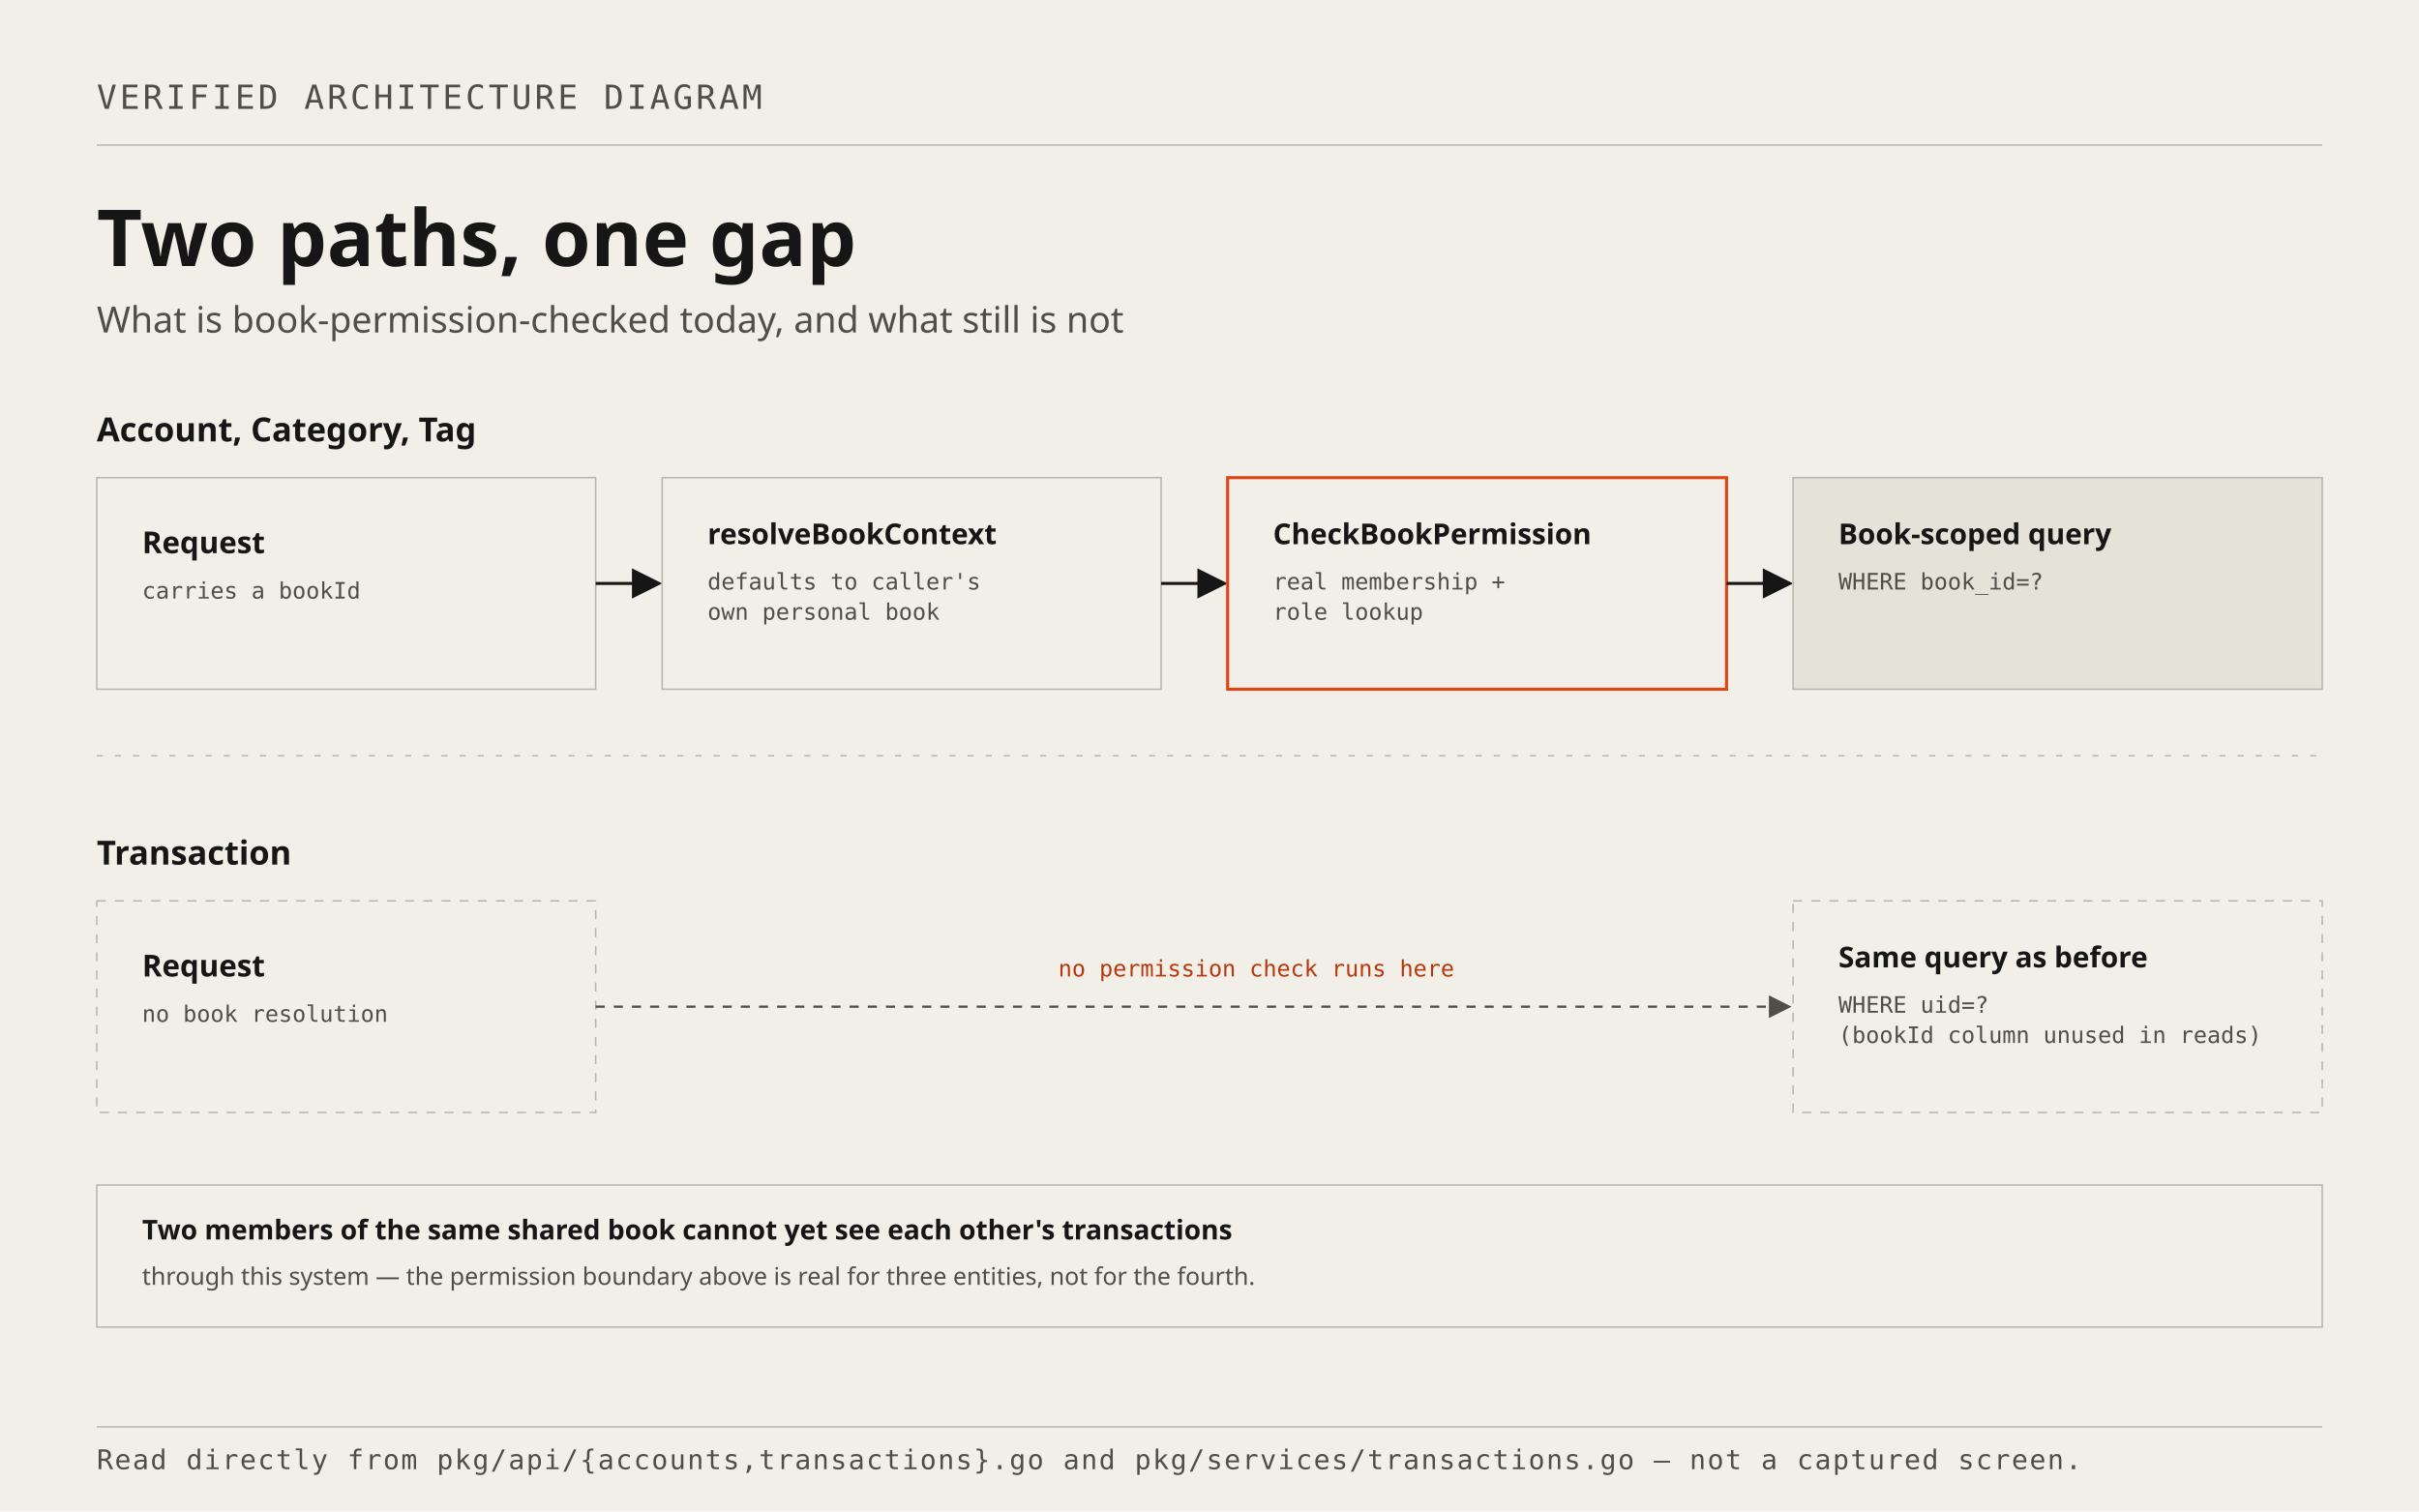
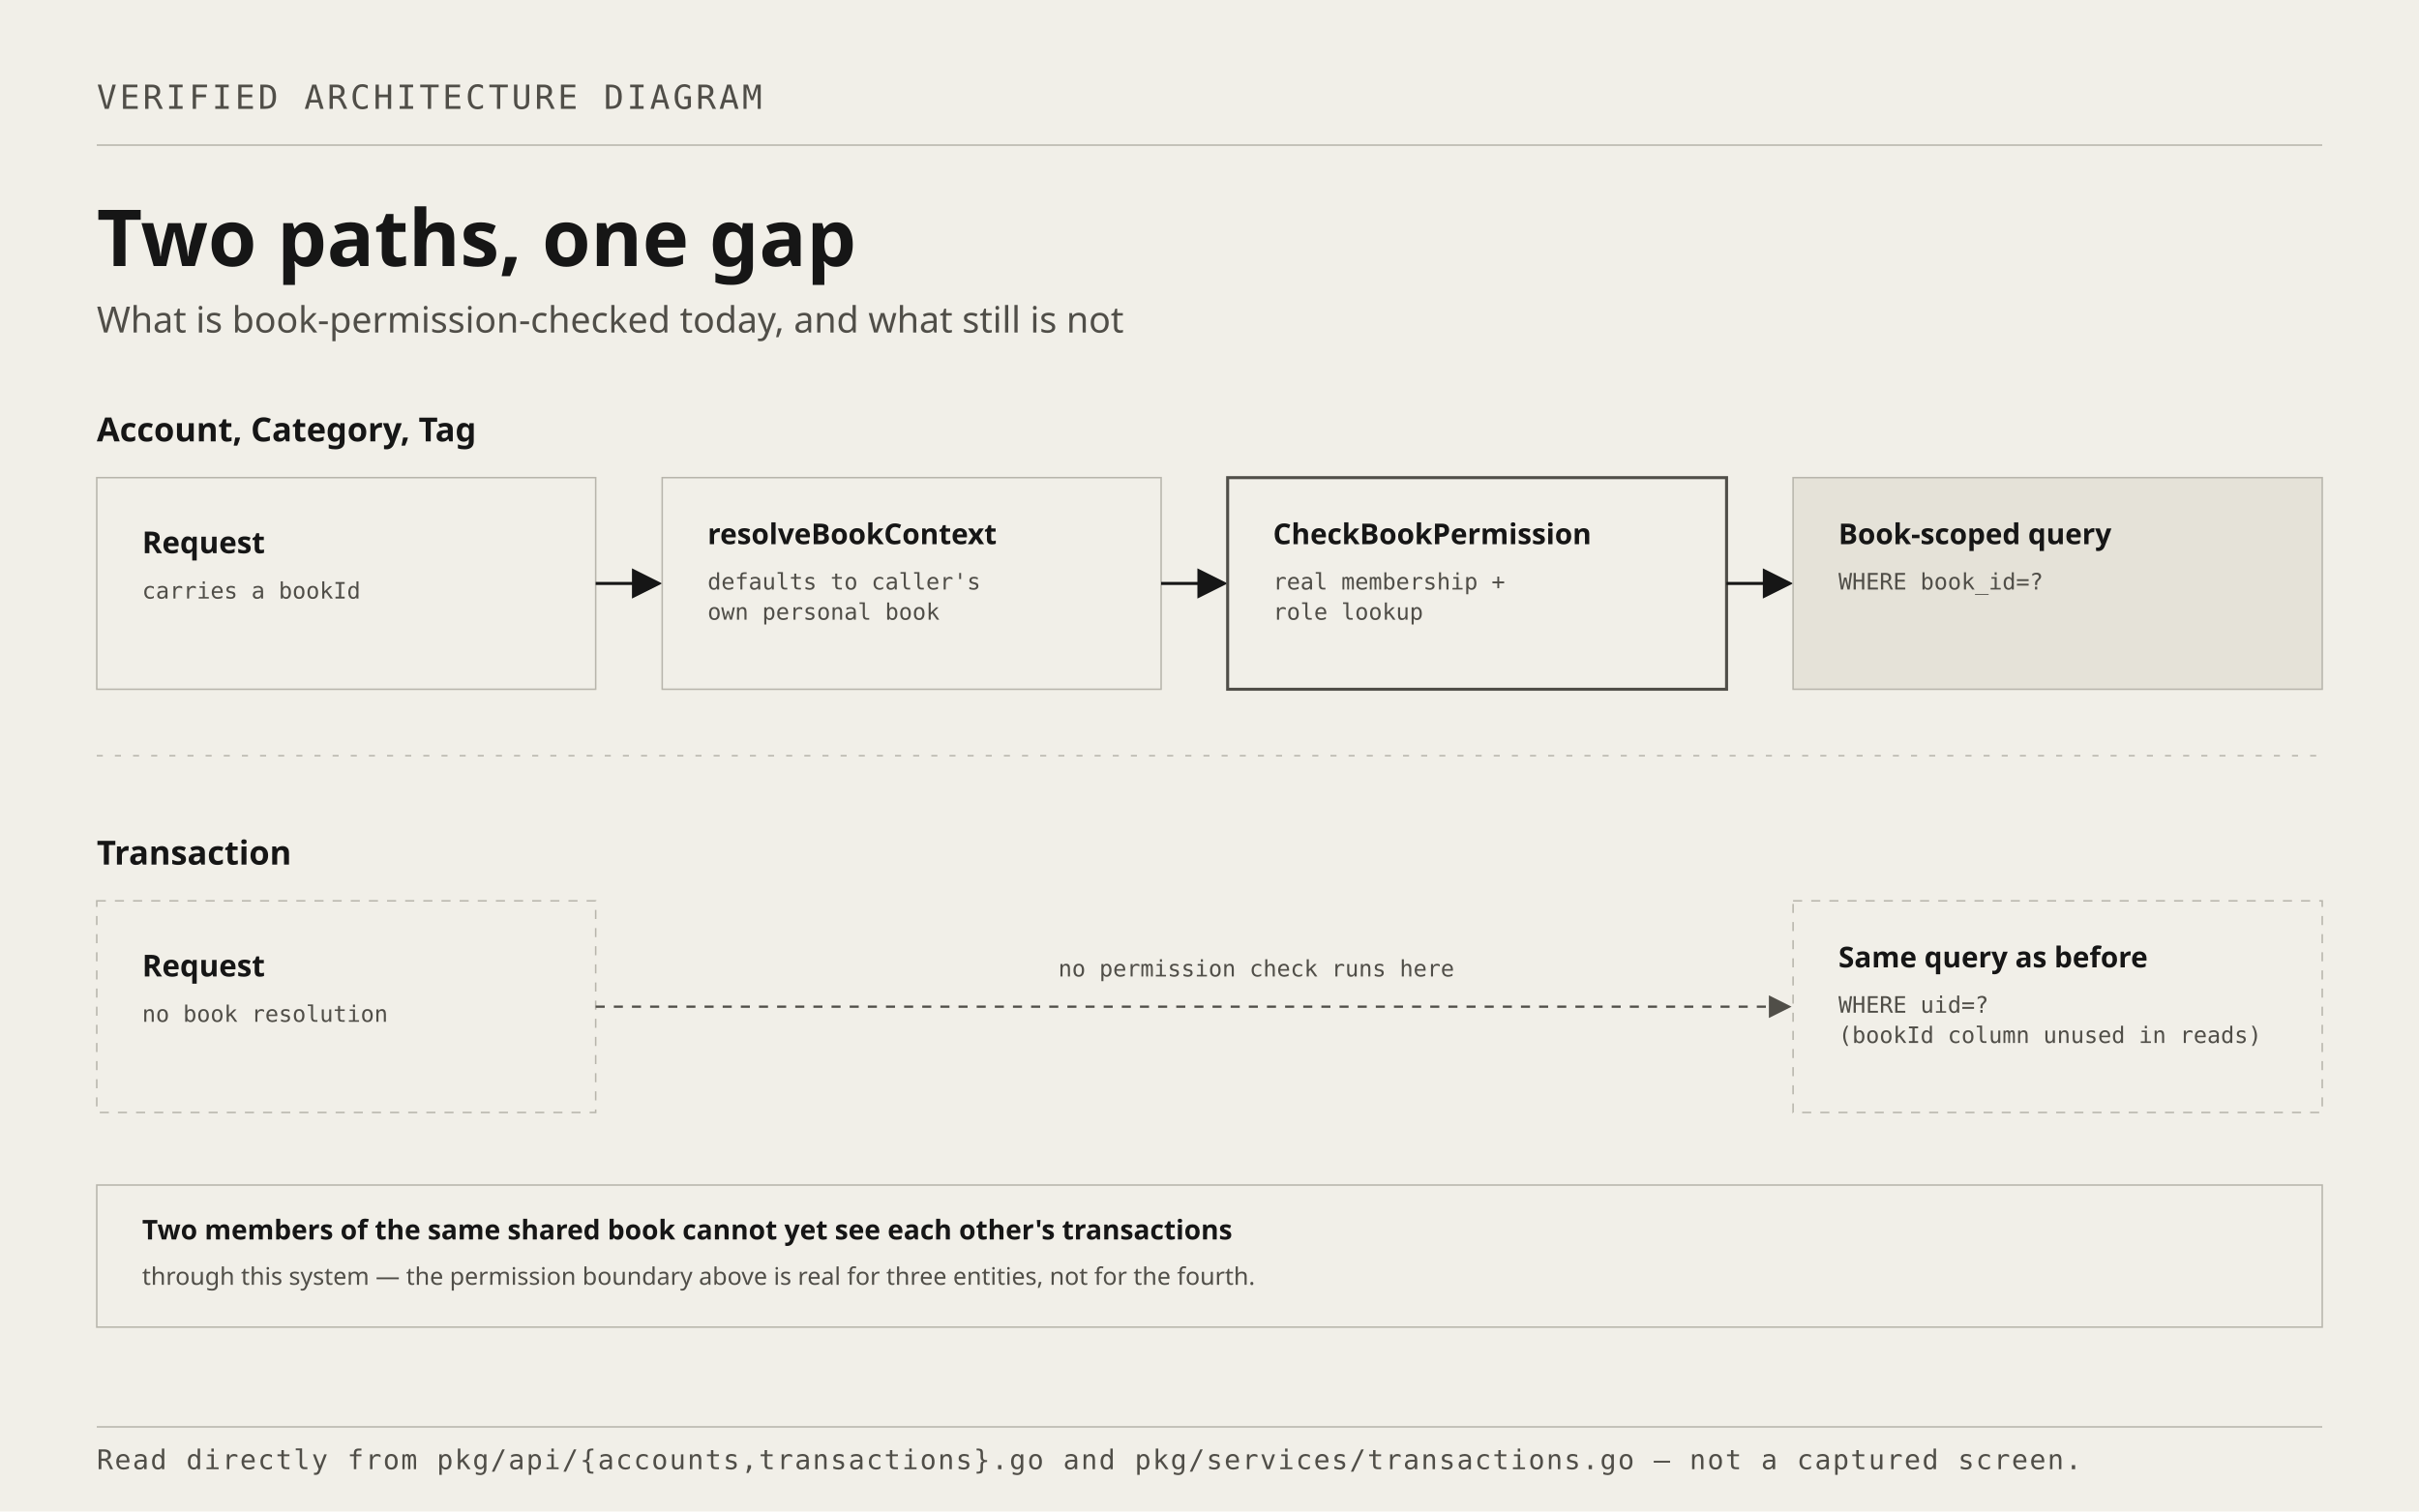
<svg xmlns="http://www.w3.org/2000/svg" width="1600" height="1000" viewBox="0 0 1600 1000" role="img" aria-labelledby="bsa-title bsa-desc">
  <rect width="1600" height="1000" fill="#f1efe8" />
  <text x="64" y="72" font-family="ui-monospace, 'IBM Plex Mono', monospace" font-size="22" letter-spacing="2" fill="#504e48">VERIFIED ARCHITECTURE DIAGRAM</text>
  <line x1="64" y1="96" x2="1536" y2="96" stroke="#b8b5ac" stroke-width="1" />
  <text x="64" y="176" font-family="ui-sans-serif, 'Archivo', system-ui, sans-serif" font-size="52" font-weight="600" fill="#161616">Two paths, one gap</text>
  <text x="64" y="220" font-family="ui-sans-serif, 'Archivo', system-ui, sans-serif" font-size="24" fill="#504e48">What is book-permission-checked today, and what still is not</text>
  <text x="64" y="292" font-family="ui-sans-serif, 'Archivo', system-ui, sans-serif" font-size="22" font-weight="600" fill="#161616">Account, Category, Tag</text>
  <g>
    <rect x="64" y="316" width="330" height="140" fill="none" stroke="#b8b5ac" stroke-width="1" />
    <text x="94" y="366" font-family="ui-sans-serif, 'Archivo', system-ui, sans-serif" font-size="20" font-weight="600" fill="#161616">Request</text>
    <text x="94" y="396" font-family="ui-monospace, 'IBM Plex Mono', monospace" font-size="15" fill="#504e48">carries a bookId</text>
  </g>
  <path d="M 394 386 L 434 386" stroke="#161616" stroke-width="2" fill="none" marker-end="url(#ah)" />
  <g>
    <rect x="438" y="316" width="330" height="140" fill="none" stroke="#b8b5ac" stroke-width="1" />
    <text x="468" y="360" font-family="ui-sans-serif, 'Archivo', system-ui, sans-serif" font-size="19" font-weight="600" fill="#161616">resolveBookContext</text>
    <text x="468" y="390" font-family="ui-monospace, 'IBM Plex Mono', monospace" font-size="15" fill="#504e48">
      <tspan x="468" dy="0">defaults to caller's</tspan>
      <tspan x="468" dy="20">own personal book</tspan>
    </text>
  </g>
  <path d="M 768 386 L 808 386" stroke="#161616" stroke-width="2" fill="none" marker-end="url(#ah)" />
  <g>
-     <rect x="812" y="316" width="330" height="140" fill="none" stroke="#e04413" stroke-width="2" />
+     <rect x="812" y="316" width="330" height="140" fill="none" stroke="#504e48" stroke-width="2" />
    <text x="842" y="360" font-family="ui-sans-serif, 'Archivo', system-ui, sans-serif" font-size="19" font-weight="600" fill="#161616">CheckBookPermission</text>
    <text x="842" y="390" font-family="ui-monospace, 'IBM Plex Mono', monospace" font-size="15" fill="#504e48">
      <tspan x="842" dy="0">real membership +</tspan>
      <tspan x="842" dy="20">role lookup</tspan>
    </text>
  </g>
  <path d="M 1142 386 L 1182 386" stroke="#161616" stroke-width="2" fill="none" marker-end="url(#ah)" />
  <g>
    <rect x="1186" y="316" width="350" height="140" fill="#e5e2d8" stroke="#b8b5ac" stroke-width="1" />
    <text x="1216" y="360" font-family="ui-sans-serif, 'Archivo', system-ui, sans-serif" font-size="19" font-weight="600" fill="#161616">Book-scoped query</text>
    <text x="1216" y="390" font-family="ui-monospace, 'IBM Plex Mono', monospace" font-size="15" fill="#504e48">WHERE book_id=?</text>
  </g>
  <line x1="64" y1="500" x2="1536" y2="500" stroke="#b8b5ac" stroke-width="1" stroke-dasharray="4 8" />
  <text x="64" y="572" font-family="ui-sans-serif, 'Archivo', system-ui, sans-serif" font-size="22" font-weight="600" fill="#161616">Transaction</text>
  <g>
    <rect x="64" y="596" width="330" height="140" fill="none" stroke="#b8b5ac" stroke-width="1" stroke-dasharray="6 6" />
    <text x="94" y="646" font-family="ui-sans-serif, 'Archivo', system-ui, sans-serif" font-size="20" font-weight="600" fill="#161616">Request</text>
    <text x="94" y="676" font-family="ui-monospace, 'IBM Plex Mono', monospace" font-size="15" fill="#504e48">no book resolution</text>
  </g>
  <path d="M 394 666 L 1182 666" stroke="#504e48" stroke-width="1.5" stroke-dasharray="6 6" fill="none" marker-end="url(#ah-muted)" />
-   <text x="700" y="646" font-family="ui-monospace, 'IBM Plex Mono', monospace" font-size="15" fill="#b8380e">no permission check runs here</text>
+   <text x="700" y="646" font-family="ui-monospace, 'IBM Plex Mono', monospace" font-size="15" fill="#504e48">no permission check runs here</text>
  <g>
    <rect x="1186" y="596" width="350" height="140" fill="none" stroke="#b8b5ac" stroke-width="1" stroke-dasharray="6 6" />
    <text x="1216" y="640" font-family="ui-sans-serif, 'Archivo', system-ui, sans-serif" font-size="19" font-weight="600" fill="#161616">Same query as before</text>
    <text x="1216" y="670" font-family="ui-monospace, 'IBM Plex Mono', monospace" font-size="15" fill="#504e48">
      <tspan x="1216" dy="0">WHERE uid=?</tspan>
      <tspan x="1216" dy="20">(bookId column unused in reads)</tspan>
    </text>
  </g>
  <g>
    <rect x="64" y="784" width="1472" height="94" fill="none" stroke="#b8b5ac" stroke-width="1" />
    <text x="94" y="820" font-family="ui-sans-serif, 'Archivo', system-ui, sans-serif" font-size="18" font-weight="600" fill="#161616">Two members of the same shared book cannot yet see each other's transactions</text>
    <text x="94" y="850" font-family="ui-sans-serif, 'Archivo', system-ui, sans-serif" font-size="16" fill="#504e48">through this system — the permission boundary above is real for three entities, not for the fourth.</text>
  </g>
  <defs>
    <marker id="ah" markerWidth="10" markerHeight="10" refX="8" refY="5" orient="auto">
      <path d="M 0 0 L 10 5 L 0 10 z" fill="#161616" />
    </marker>
    <marker id="ah-muted" markerWidth="10" markerHeight="10" refX="8" refY="5" orient="auto">
      <path d="M 0 0 L 10 5 L 0 10 z" fill="#504e48" />
    </marker>
  </defs>
  <line x1="64" y1="944" x2="1536" y2="944" stroke="#b8b5ac" stroke-width="1" />
  <text x="64" y="972" font-family="ui-monospace, 'IBM Plex Mono', monospace" font-size="18" letter-spacing="1" fill="#504e48">Read directly from pkg/api/{accounts,transactions}.go and pkg/services/transactions.go — not a captured screen.</text>
</svg>
